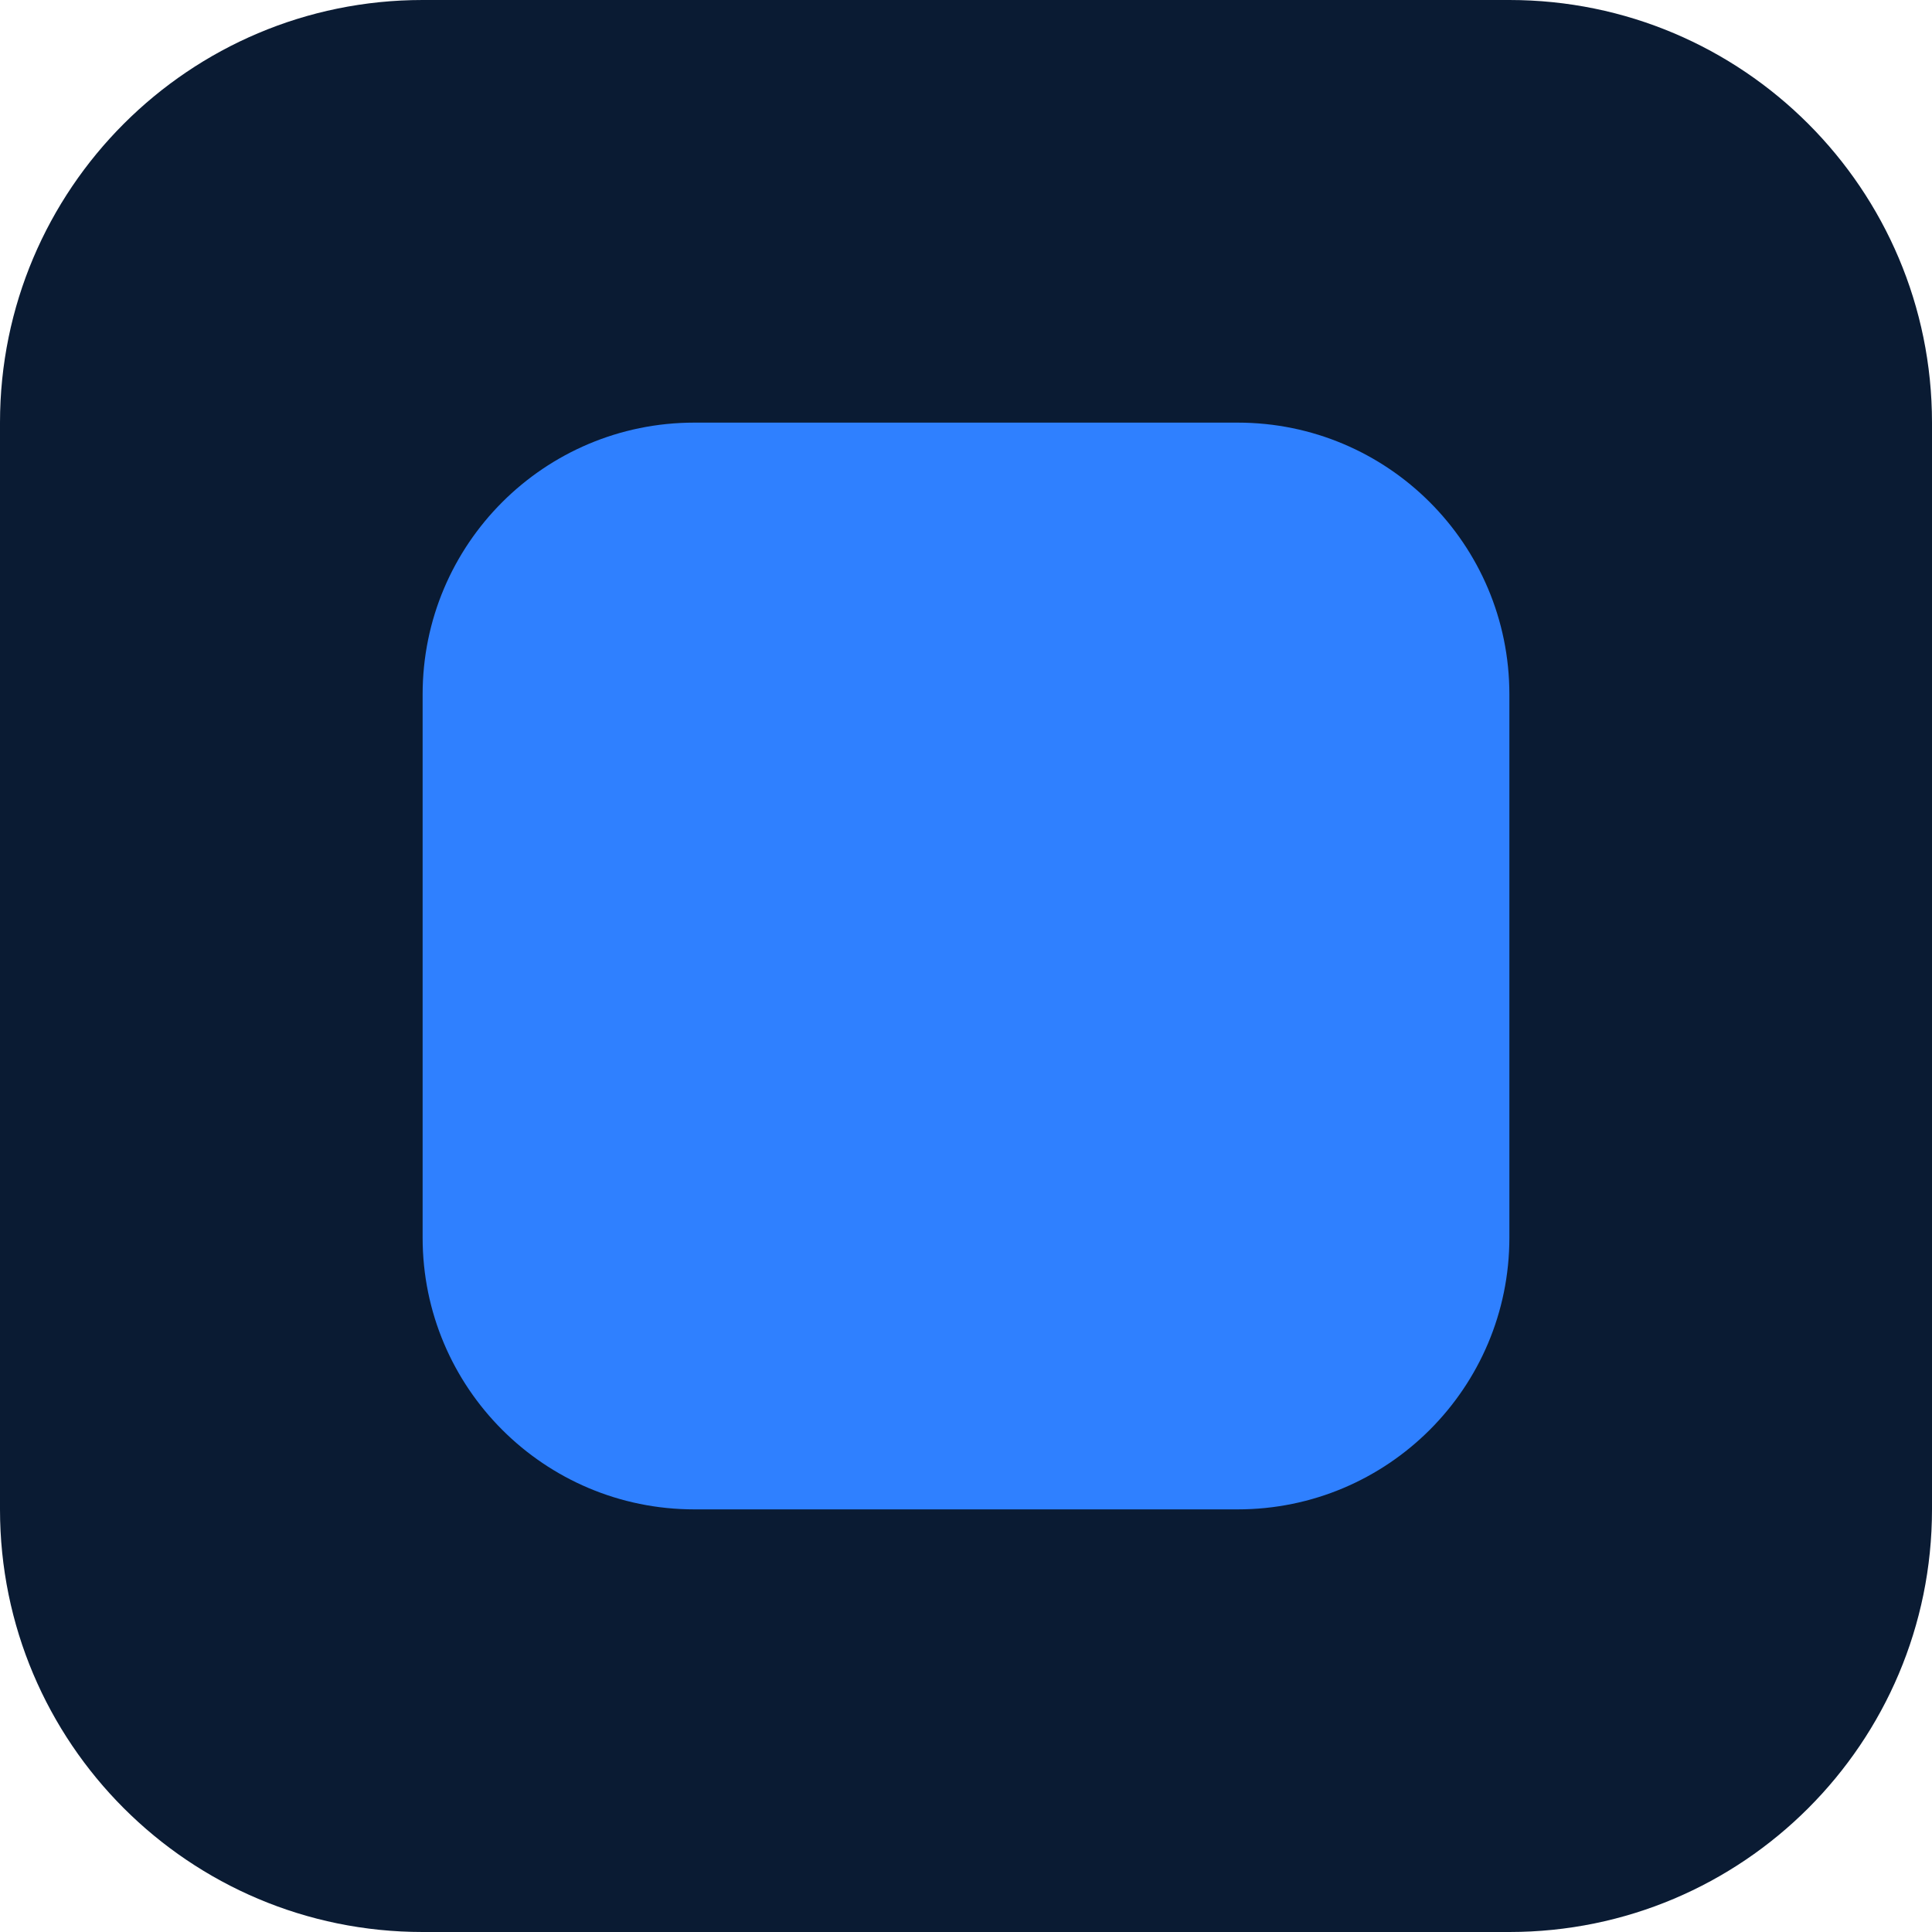
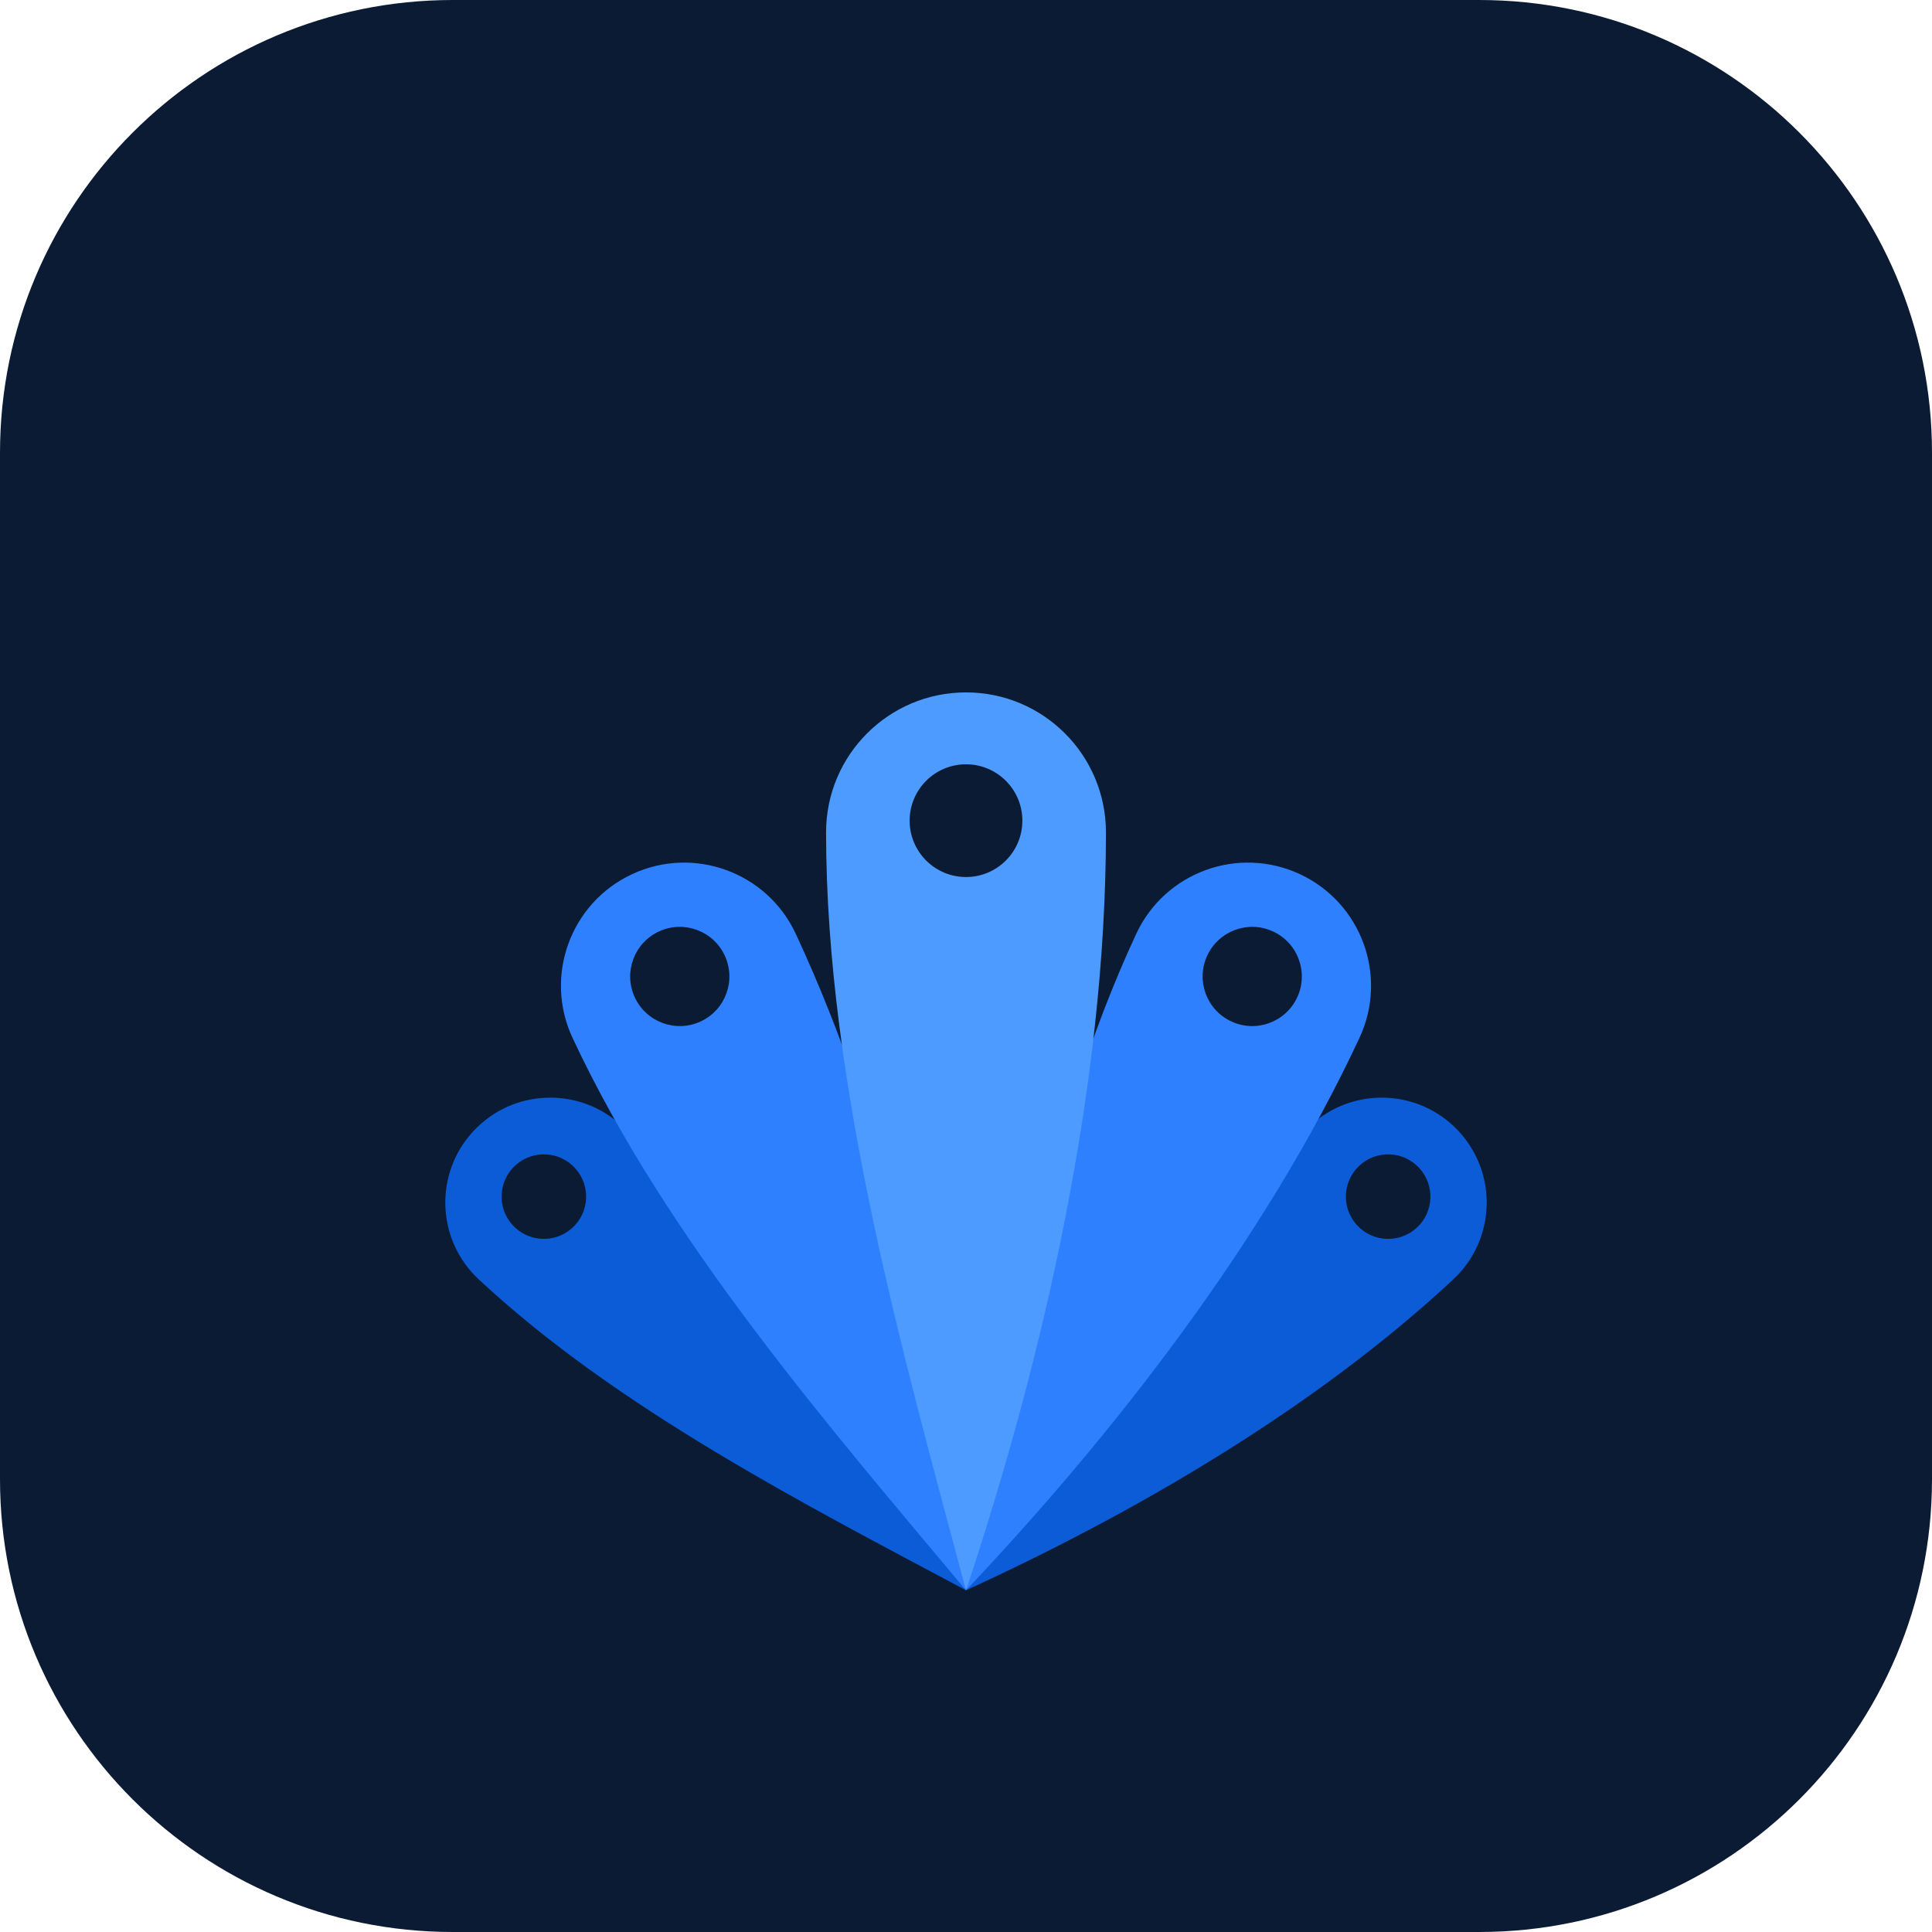
- <svg xmlns="http://www.w3.org/2000/svg" viewBox="0 0 64 64" role="img" aria-label="Pavo Cloud">
-   <rect width="64" height="64" rx="14" fill="#0A1B33" />
-   <rect x="14" y="14" width="36" height="36" rx="9" fill="#2F80FF" />
+ <svg xmlns="http://www.w3.org/2000/svg" viewBox="0 0 32 32" role="img" aria-label="Pavo Cloud">
+   <rect width="32" height="32" rx="7.5" fill="#0A1B33" />
+   <g transform="translate(16 18.2) scale(0.74) translate(-16 -20)">
+     <g transform="translate(16 31) scale(0.87) translate(-16 -31)">
+       <g transform="translate(16 31) rotate(-47) scale(0.75) translate(-16 -31)">
+         <path d="M16 31C14.4 25 12.4 18 12.4 11.5a3.6 3.6 0 0 1 7.2 0c0 6.5-1.6 13.5-3.6 19.5Z" fill="#0B5CD6" />
+         <circle cx="16" cy="11.2" r="1.45" fill="#0A1B33" />
+       </g>
+       <g transform="translate(16 31) rotate(47) scale(0.75) translate(-16 -31)">
+         <path d="M16 31C14.4 25 12.4 18 12.4 11.5a3.6 3.6 0 0 1 7.2 0c0 6.5-1.6 13.5-3.6 19.5Z" fill="#0B5CD6" />
+         <circle cx="16" cy="11.2" r="1.45" fill="#0A1B33" />
+       </g>
+       <g transform="translate(16 31) rotate(-25) scale(0.88) translate(-16 -31)">
+         <path d="M16 31C14.4 25 12.4 18 12.4 11.5a3.6 3.6 0 0 1 7.2 0c0 6.5-1.6 13.5-3.6 19.5Z" fill="#2F80FF" />
+         <circle cx="16" cy="11.2" r="1.45" fill="#0A1B33" />
+       </g>
+       <g transform="translate(16 31) rotate(25) scale(0.88) translate(-16 -31)">
+         <path d="M16 31C14.4 25 12.4 18 12.4 11.5a3.6 3.6 0 0 1 7.2 0c0 6.5-1.6 13.5-3.6 19.5Z" fill="#2F80FF" />
+         <circle cx="16" cy="11.2" r="1.45" fill="#0A1B33" />
+       </g>
+       <g>
+         <path d="M16 31C14.4 25 12.4 18 12.4 11.5a3.6 3.6 0 0 1 7.2 0c0 6.5-1.6 13.5-3.6 19.5Z" fill="#4D9BFF" />
+         <circle cx="16" cy="11.2" r="1.45" fill="#0A1B33" />
+       </g>
+     </g>
+   </g>
</svg>
